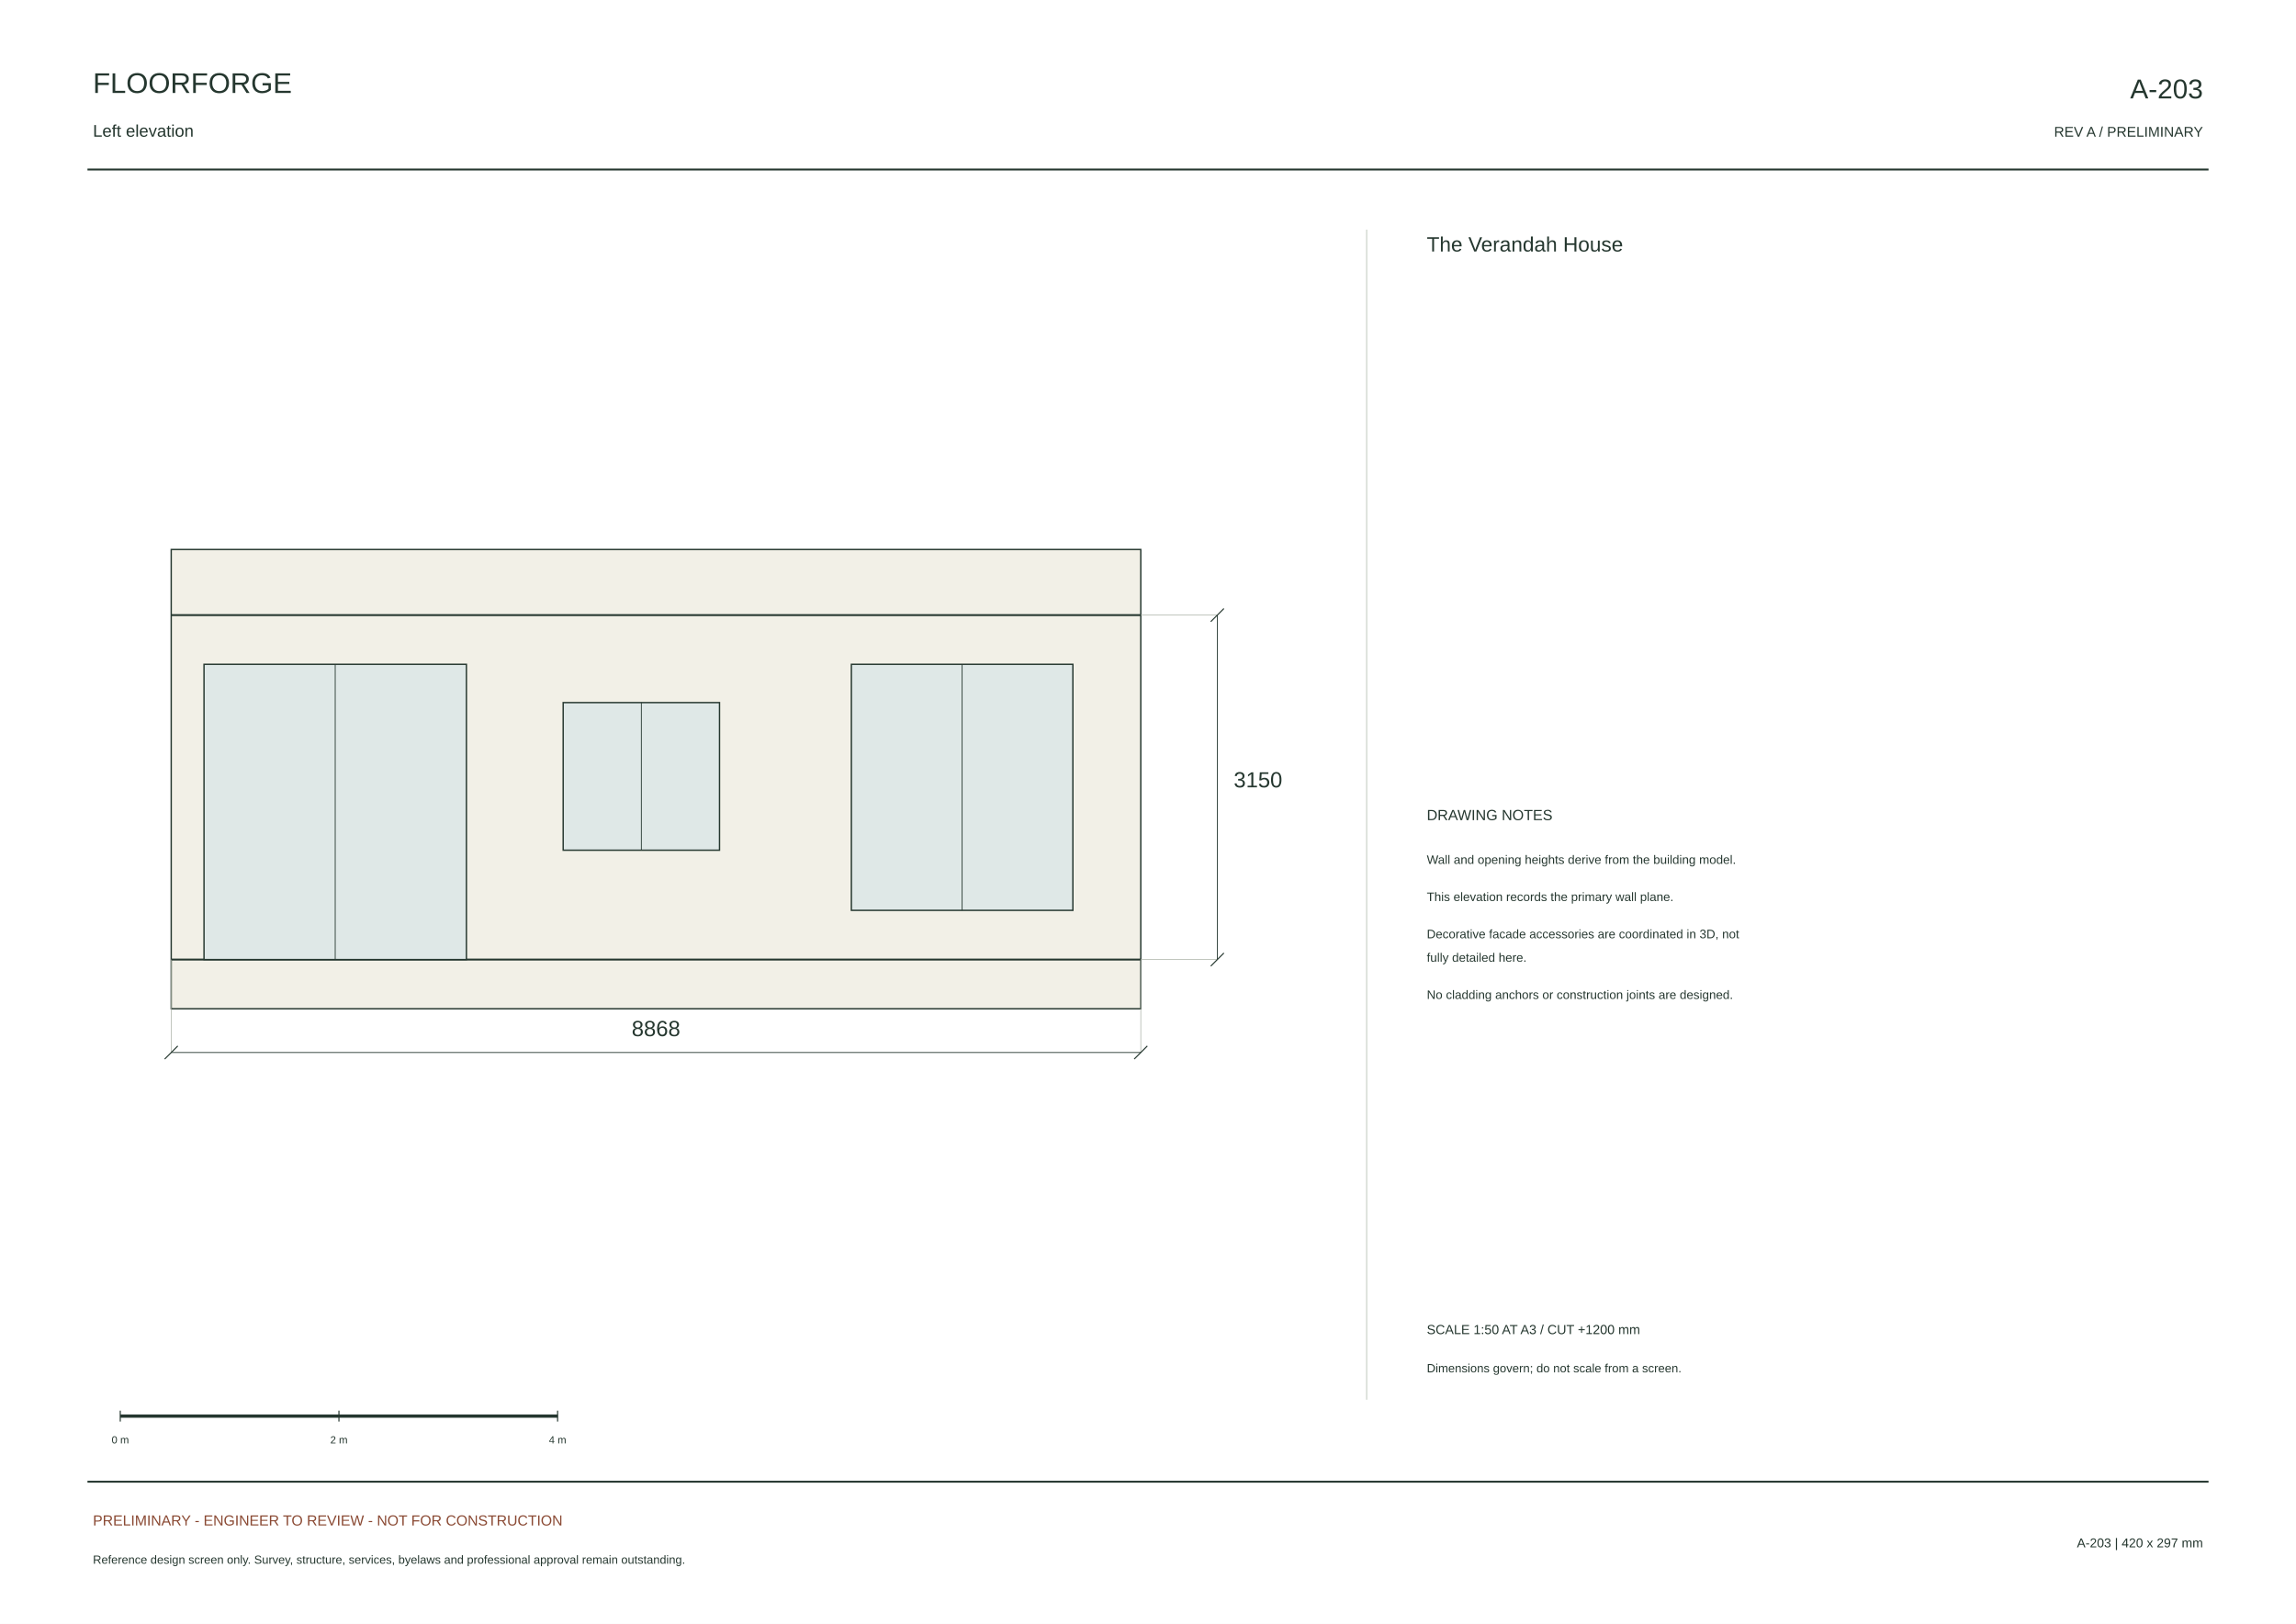
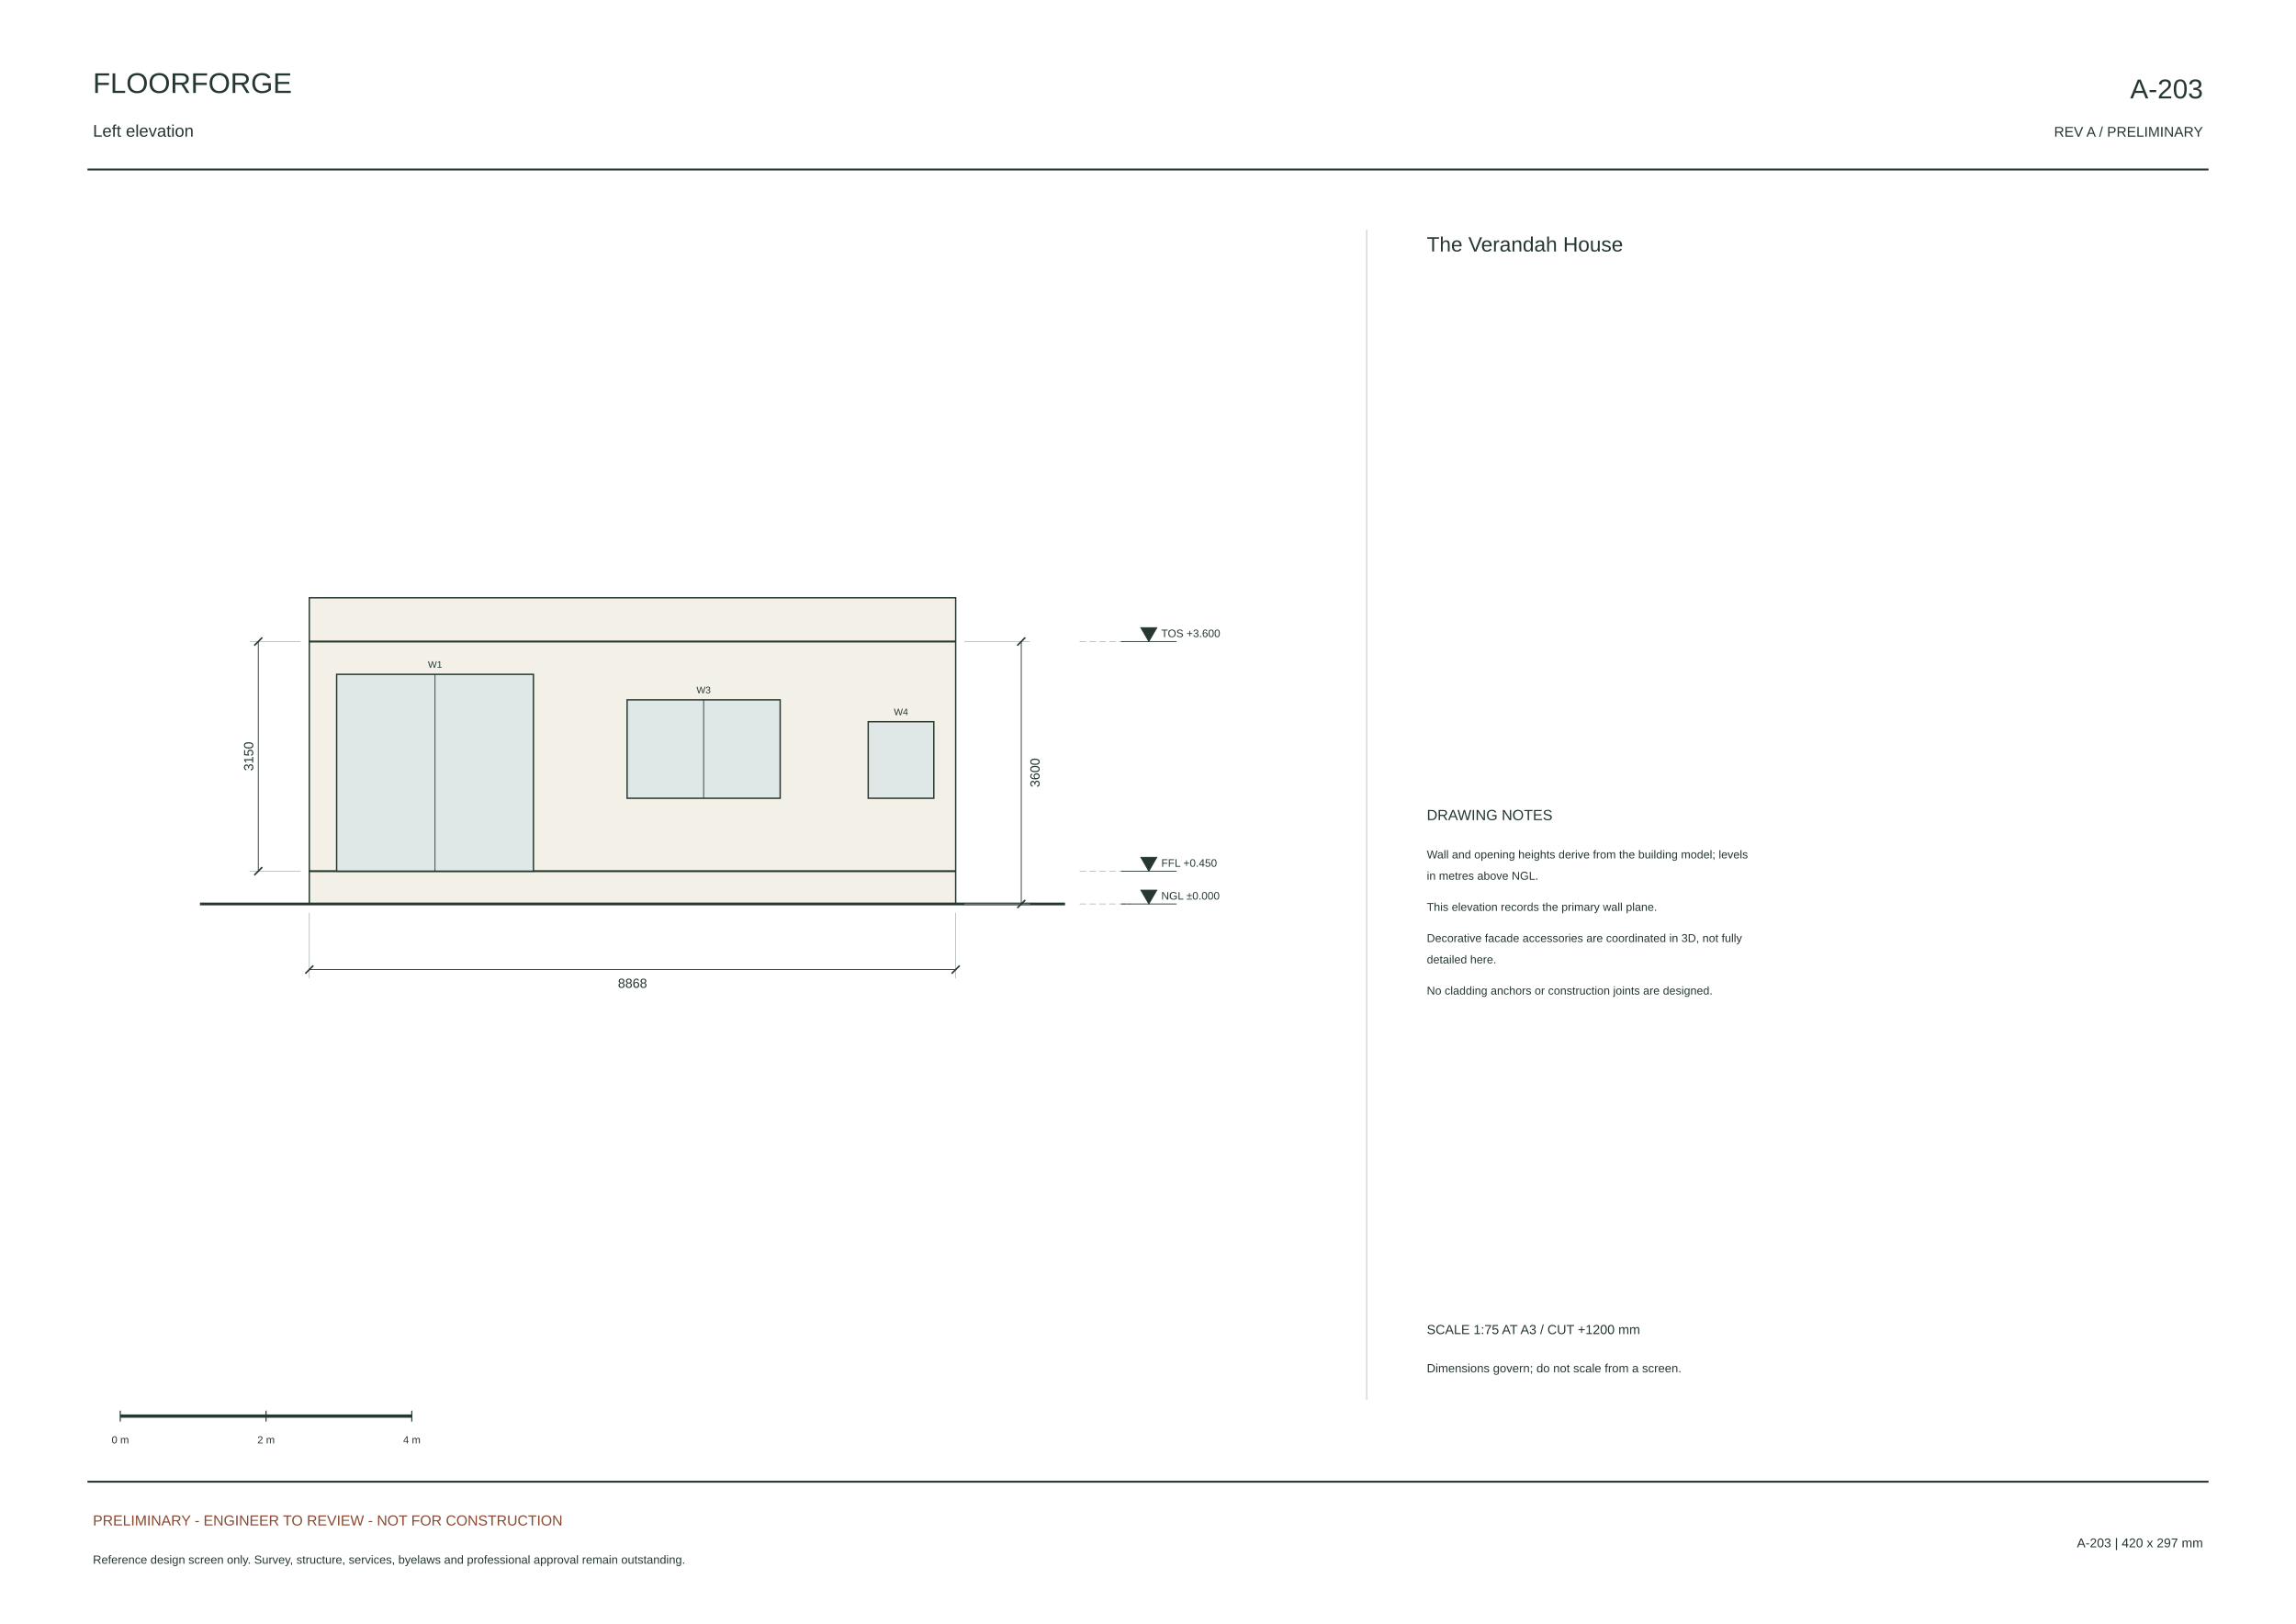
<svg xmlns="http://www.w3.org/2000/svg" width="420mm" height="297mm" viewBox="0 0 420 297">
  <rect width="420" height="297" fill="white" />
  <g font-family="Arial,Helvetica,sans-serif">
    <path d="M 16 31 H 404 M 16 271 H 404" stroke="#25372f" stroke-width=".35" />
    <text x="17" y="17" fill="#25372f" font-size="5.2" text-anchor="start">FLOORFORGE</text>
    <text x="17" y="25" fill="#25372f" font-size="3.1" text-anchor="start">Left elevation</text>
    <text x="403" y="18" fill="#25372f" font-size="5" text-anchor="end">A-203</text>
    <text x="403" y="25" fill="#25372f" font-size="2.6" text-anchor="end">REV A / PRELIMINARY</text>
-     <polygon points="31.32,184.5 208.68,184.5 208.68,100.5 31.32,100.5" fill="#f2f0e7" stroke="#25372f" stroke-width="0.25" />
-     <path d="M 31.32 175.5 L 208.68 175.5" fill="none" stroke="#25372f" stroke-width="0.35" />
-     <path d="M 31.32 112.5 L 208.68 112.5" fill="none" stroke="#25372f" stroke-width="0.35" />
-     <polygon points="37.32,175.5 85.32,175.5 85.32,121.5 37.32,121.5" fill="#dfe8e7" stroke="#25372f" stroke-width="0.25" />
-     <path d="M 61.32 175.5 L 61.32 121.5" fill="none" stroke="#25372f" stroke-width="0.15" />
-     <polygon points="103.02,155.5 131.62,155.5 131.62,128.5 103.02,128.5" fill="#dfe8e7" stroke="#25372f" stroke-width="0.25" />
-     <path d="M 117.32 155.5 L 117.32 128.5" fill="none" stroke="#25372f" stroke-width="0.15" />
-     <polygon points="155.74,166.5 196.26,166.5 196.26,121.5 155.74,121.5" fill="#dfe8e7" stroke="#25372f" stroke-width="0.25" />
-     <path d="M 176 166.5 L 176 121.5" fill="none" stroke="#25372f" stroke-width="0.15" />
-     <path d="M 31.32 175.5 L 31.32 192.5" fill="none" stroke="#a8afa4" stroke-width="0.12" />
-     <path d="M 208.68 175.5 L 208.68 192.5" fill="none" stroke="#a8afa4" stroke-width="0.12" />
-     <path d="M 31.32 192.5 L 208.68 192.5" fill="none" stroke="#25372f" stroke-width="0.15" />
-     <path d="M 30.12 193.7 L 32.52 191.3" fill="none" stroke="#25372f" stroke-width="0.2" />
-     <path d="M 207.48 193.7 L 209.88 191.3" fill="none" stroke="#25372f" stroke-width="0.2" />
-     <text x="120" y="189.5" fill="#25372f" font-size="4.0" text-anchor="middle">8868</text>
-     <path d="M 208.68 175.5 L 222.68 175.5" fill="none" stroke="#a8afa4" stroke-width="0.12" />
-     <path d="M 208.68 112.5 L 222.68 112.5" fill="none" stroke="#a8afa4" stroke-width="0.12" />
-     <path d="M 222.68 175.5 L 222.68 112.5" fill="none" stroke="#25372f" stroke-width="0.15" />
-     <path d="M 221.48 176.7 L 223.88 174.3" fill="none" stroke="#25372f" stroke-width="0.2" />
-     <path d="M 221.48 113.7 L 223.88 111.3" fill="none" stroke="#25372f" stroke-width="0.2" />
-     <text x="225.68" y="144" fill="#25372f" font-size="4.0" text-anchor="start">3150</text>
+     <polygon points="56.58,165.333 174.82,165.333 174.82,109.333 56.58,109.333" fill="#f2f0e7" stroke="#25372f" stroke-width="0.25" />
+     <path d="M 36.58 165.333 L 194.82 165.333" fill="none" stroke="#25372f" stroke-width="0.5" />
+     <path d="M 56.58 159.333 L 174.82 159.333" fill="none" stroke="#25372f" stroke-width="0.35" />
+     <path d="M 56.58 117.333 L 174.82 117.333" fill="none" stroke="#25372f" stroke-width="0.35" />
+     <polygon points="61.58,159.333 97.58,159.333 97.58,123.333 61.58,123.333" fill="#dfe8e7" stroke="#25372f" stroke-width="0.25" />
+     <path d="M 79.58 159.333 L 79.58 123.333" fill="none" stroke="#25372f" stroke-width="0.15" />
+     <text x="79.58" y="122.133" fill="#25372f" font-size="1.733" text-anchor="middle">W1</text>
+     <polygon points="114.713,146 142.713,146 142.713,128 114.713,128" fill="#dfe8e7" stroke="#25372f" stroke-width="0.25" />
+     <path d="M 128.713 146 L 128.713 128" fill="none" stroke="#25372f" stroke-width="0.15" />
+     <text x="128.713" y="126.8" fill="#25372f" font-size="1.733" text-anchor="middle">W3</text>
+     <polygon points="158.82,146 170.82,146 170.82,132 158.82,132" fill="#dfe8e7" stroke="#25372f" stroke-width="0.25" />
+     <text x="164.82" y="130.8" fill="#25372f" font-size="1.733" text-anchor="middle">W4</text>
+     <path d="M 56.58 166.933 L 56.58 178.933" fill="none" stroke="#a8afa4" stroke-width="0.12" />
+     <path d="M 174.82 166.933 L 174.82 178.933" fill="none" stroke="#a8afa4" stroke-width="0.12" />
+     <path d="M 56.58 177.333 L 174.82 177.333" fill="none" stroke="#25372f" stroke-width="0.15" />
+     <path d="M 55.847 178.067 L 57.313 176.6" fill="none" stroke="#25372f" stroke-width="0.28" />
+     <path d="M 174.087 178.067 L 175.553 176.6" fill="none" stroke="#25372f" stroke-width="0.28" />
+     <text x="115.7" y="180.667" fill="#25372f" font-size="2.4" text-anchor="middle">8868</text>
+     <path d="M 176.42 165.333 L 188.42 165.333" fill="none" stroke="#a8afa4" stroke-width="0.12" />
+     <path d="M 176.42 117.333 L 188.42 117.333" fill="none" stroke="#a8afa4" stroke-width="0.12" />
+     <path d="M 186.82 165.333 L 186.82 117.333" fill="none" stroke="#25372f" stroke-width="0.15" />
+     <path d="M 186.087 166.067 L 187.553 164.6" fill="none" stroke="#25372f" stroke-width="0.28" />
+     <path d="M 186.087 118.067 L 187.553 116.6" fill="none" stroke="#25372f" stroke-width="0.28" />
+     <text x="190.153" y="141.333" fill="#25372f" font-size="2.4" text-anchor="middle" transform="rotate(-90.0 190.1533 141.3333)">3600</text>
+     <path d="M 54.98 159.333 L 45.647 159.333" fill="none" stroke="#a8afa4" stroke-width="0.12" />
+     <path d="M 54.98 117.333 L 45.647 117.333" fill="none" stroke="#a8afa4" stroke-width="0.12" />
+     <path d="M 47.247 159.333 L 47.247 117.333" fill="none" stroke="#25372f" stroke-width="0.15" />
+     <path d="M 46.513 160.067 L 47.98 158.6" fill="none" stroke="#25372f" stroke-width="0.28" />
+     <path d="M 46.513 118.067 L 47.98 116.6" fill="none" stroke="#25372f" stroke-width="0.28" />
+     <text x="46.313" y="138.333" fill="#25372f" font-size="2.4" text-anchor="middle" transform="rotate(-90.0 46.3133 138.3333)">3150</text>
+     <path d="M 197.487 165.333 L 206.82 165.333" fill="none" stroke="#a8afa4" stroke-width="0.12" stroke-dasharray="1.2 .6" />
+     <polygon points="208.687,162.8 211.62,162.8 210.153,165.333" fill="#25372f" stroke="#25372f" stroke-width="0.15" />
+     <path d="M 205.087 165.333 L 215.22 165.333" fill="none" stroke="#25372f" stroke-width="0.15" />
+     <text x="212.42" y="164.533" fill="#25372f" font-size="2.0" text-anchor="start">NGL ±0.000</text>
+     <path d="M 197.487 159.333 L 206.82 159.333" fill="none" stroke="#a8afa4" stroke-width="0.12" stroke-dasharray="1.2 .6" />
+     <polygon points="208.687,156.8 211.62,156.8 210.153,159.333" fill="#25372f" stroke="#25372f" stroke-width="0.15" />
+     <path d="M 205.087 159.333 L 215.22 159.333" fill="none" stroke="#25372f" stroke-width="0.15" />
+     <text x="212.42" y="158.533" fill="#25372f" font-size="2.0" text-anchor="start">FFL +0.450</text>
+     <path d="M 197.487 117.333 L 206.82 117.333" fill="none" stroke="#a8afa4" stroke-width="0.12" stroke-dasharray="1.2 .6" />
+     <polygon points="208.687,114.8 211.62,114.8 210.153,117.333" fill="#25372f" stroke="#25372f" stroke-width="0.15" />
+     <path d="M 205.087 117.333 L 215.22 117.333" fill="none" stroke="#25372f" stroke-width="0.15" />
+     <text x="212.42" y="116.533" fill="#25372f" font-size="2.0" text-anchor="start">TOS +3.600</text>
    <path d="M 250 42 V 256" stroke="#c9d0c7" stroke-width=".2" />
    <text x="261" y="46" fill="#25372f" font-size="3.8" text-anchor="start">The Verandah House</text>
    <text x="261" y="150" fill="#25372f" font-size="2.7" text-anchor="start">DRAWING NOTES</text>
-     <text x="261" y="158" fill="#25372f" font-size="2.25" text-anchor="start">Wall and opening heights derive from the building model.</text>
-     <text x="261" y="164.8" fill="#25372f" font-size="2.25" text-anchor="start">This elevation records the primary wall plane.</text>
-     <text x="261" y="171.6" fill="#25372f" font-size="2.25" text-anchor="start">Decorative facade accessories are coordinated in 3D, not</text>
-     <text x="261" y="175.9" fill="#25372f" font-size="2.25" text-anchor="start">fully detailed here.</text>
-     <text x="261" y="182.7" fill="#25372f" font-size="2.25" text-anchor="start">No cladding anchors or construction joints are designed.</text>
-     <text x="261" y="244" fill="#25372f" font-size="2.4" text-anchor="start">SCALE 1:50 AT A3 / CUT +1200 mm</text>
+     <text x="261" y="157" fill="#25372f" font-size="2.1" text-anchor="start">Wall and opening heights derive from the building model; levels</text>
+     <text x="261" y="160.9" fill="#25372f" font-size="2.1" text-anchor="start">in metres above NGL.</text>
+     <text x="261" y="166.6" fill="#25372f" font-size="2.1" text-anchor="start">This elevation records the primary wall plane.</text>
+     <text x="261" y="172.3" fill="#25372f" font-size="2.1" text-anchor="start">Decorative facade accessories are coordinated in 3D, not fully</text>
+     <text x="261" y="176.2" fill="#25372f" font-size="2.1" text-anchor="start">detailed here.</text>
+     <text x="261" y="181.9" fill="#25372f" font-size="2.1" text-anchor="start">No cladding anchors or construction joints are designed.</text>
+     <text x="261" y="244" fill="#25372f" font-size="2.4" text-anchor="start">SCALE 1:75 AT A3 / CUT +1200 mm</text>
    <text x="261" y="251" fill="#25372f" font-size="2.2" text-anchor="start">Dimensions govern; do not scale from a screen.</text>
-     <path d="M 22 259 H 102.0" stroke="#25372f" stroke-width=".6" />
+     <path d="M 22 259 H 75.333" stroke="#25372f" stroke-width=".6" />
    <path d="M 22.0 258 V 260" stroke="#25372f" stroke-width=".2" />
    <text x="22" y="264" fill="#25372f" font-size="1.9" text-anchor="middle">0 m</text>
-     <path d="M 62.0 258 V 260" stroke="#25372f" stroke-width=".2" />
-     <text x="62" y="264" fill="#25372f" font-size="1.9" text-anchor="middle">2 m</text>
-     <path d="M 102.0 258 V 260" stroke="#25372f" stroke-width=".2" />
-     <text x="102" y="264" fill="#25372f" font-size="1.9" text-anchor="middle">4 m</text>
+     <path d="M 48.667 258 V 260" stroke="#25372f" stroke-width=".2" />
+     <text x="48.667" y="264" fill="#25372f" font-size="1.9" text-anchor="middle">2 m</text>
+     <path d="M 75.333 258 V 260" stroke="#25372f" stroke-width=".2" />
+     <text x="75.333" y="264" fill="#25372f" font-size="1.9" text-anchor="middle">4 m</text>
    <text x="17" y="279" fill="#8a4933" font-size="2.65" text-anchor="start">PRELIMINARY - ENGINEER TO REVIEW - NOT FOR CONSTRUCTION</text>
    <text x="17" y="286" fill="#25372f" font-size="2.15" text-anchor="start">Reference design screen only. Survey, structure, services, byelaws and professional approval remain outstanding.</text>
    <text x="403" y="283" fill="#25372f" font-size="2.35" text-anchor="end">A-203  |  420 x 297 mm</text>
  </g>
</svg>
